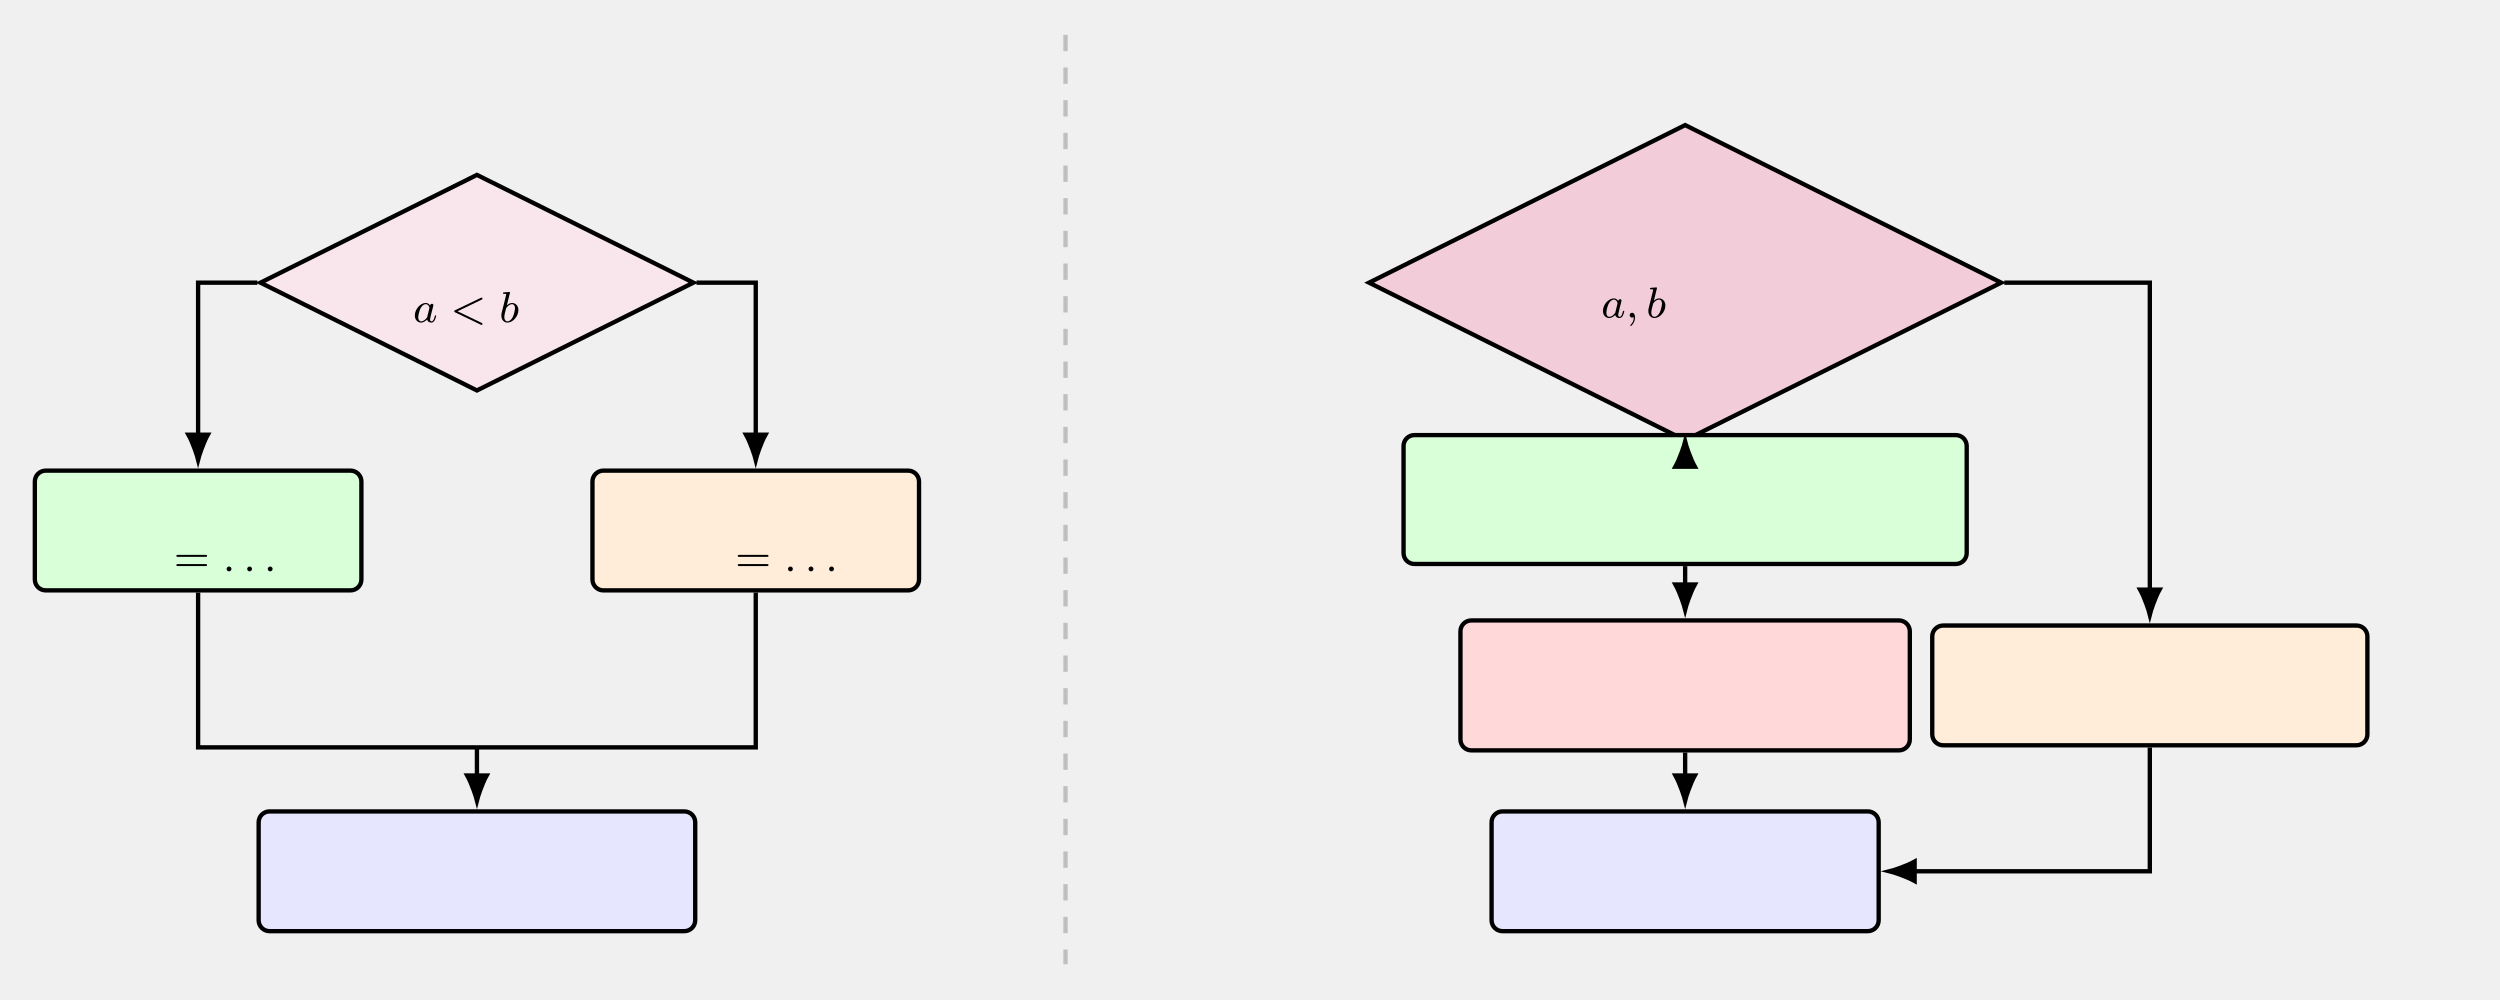
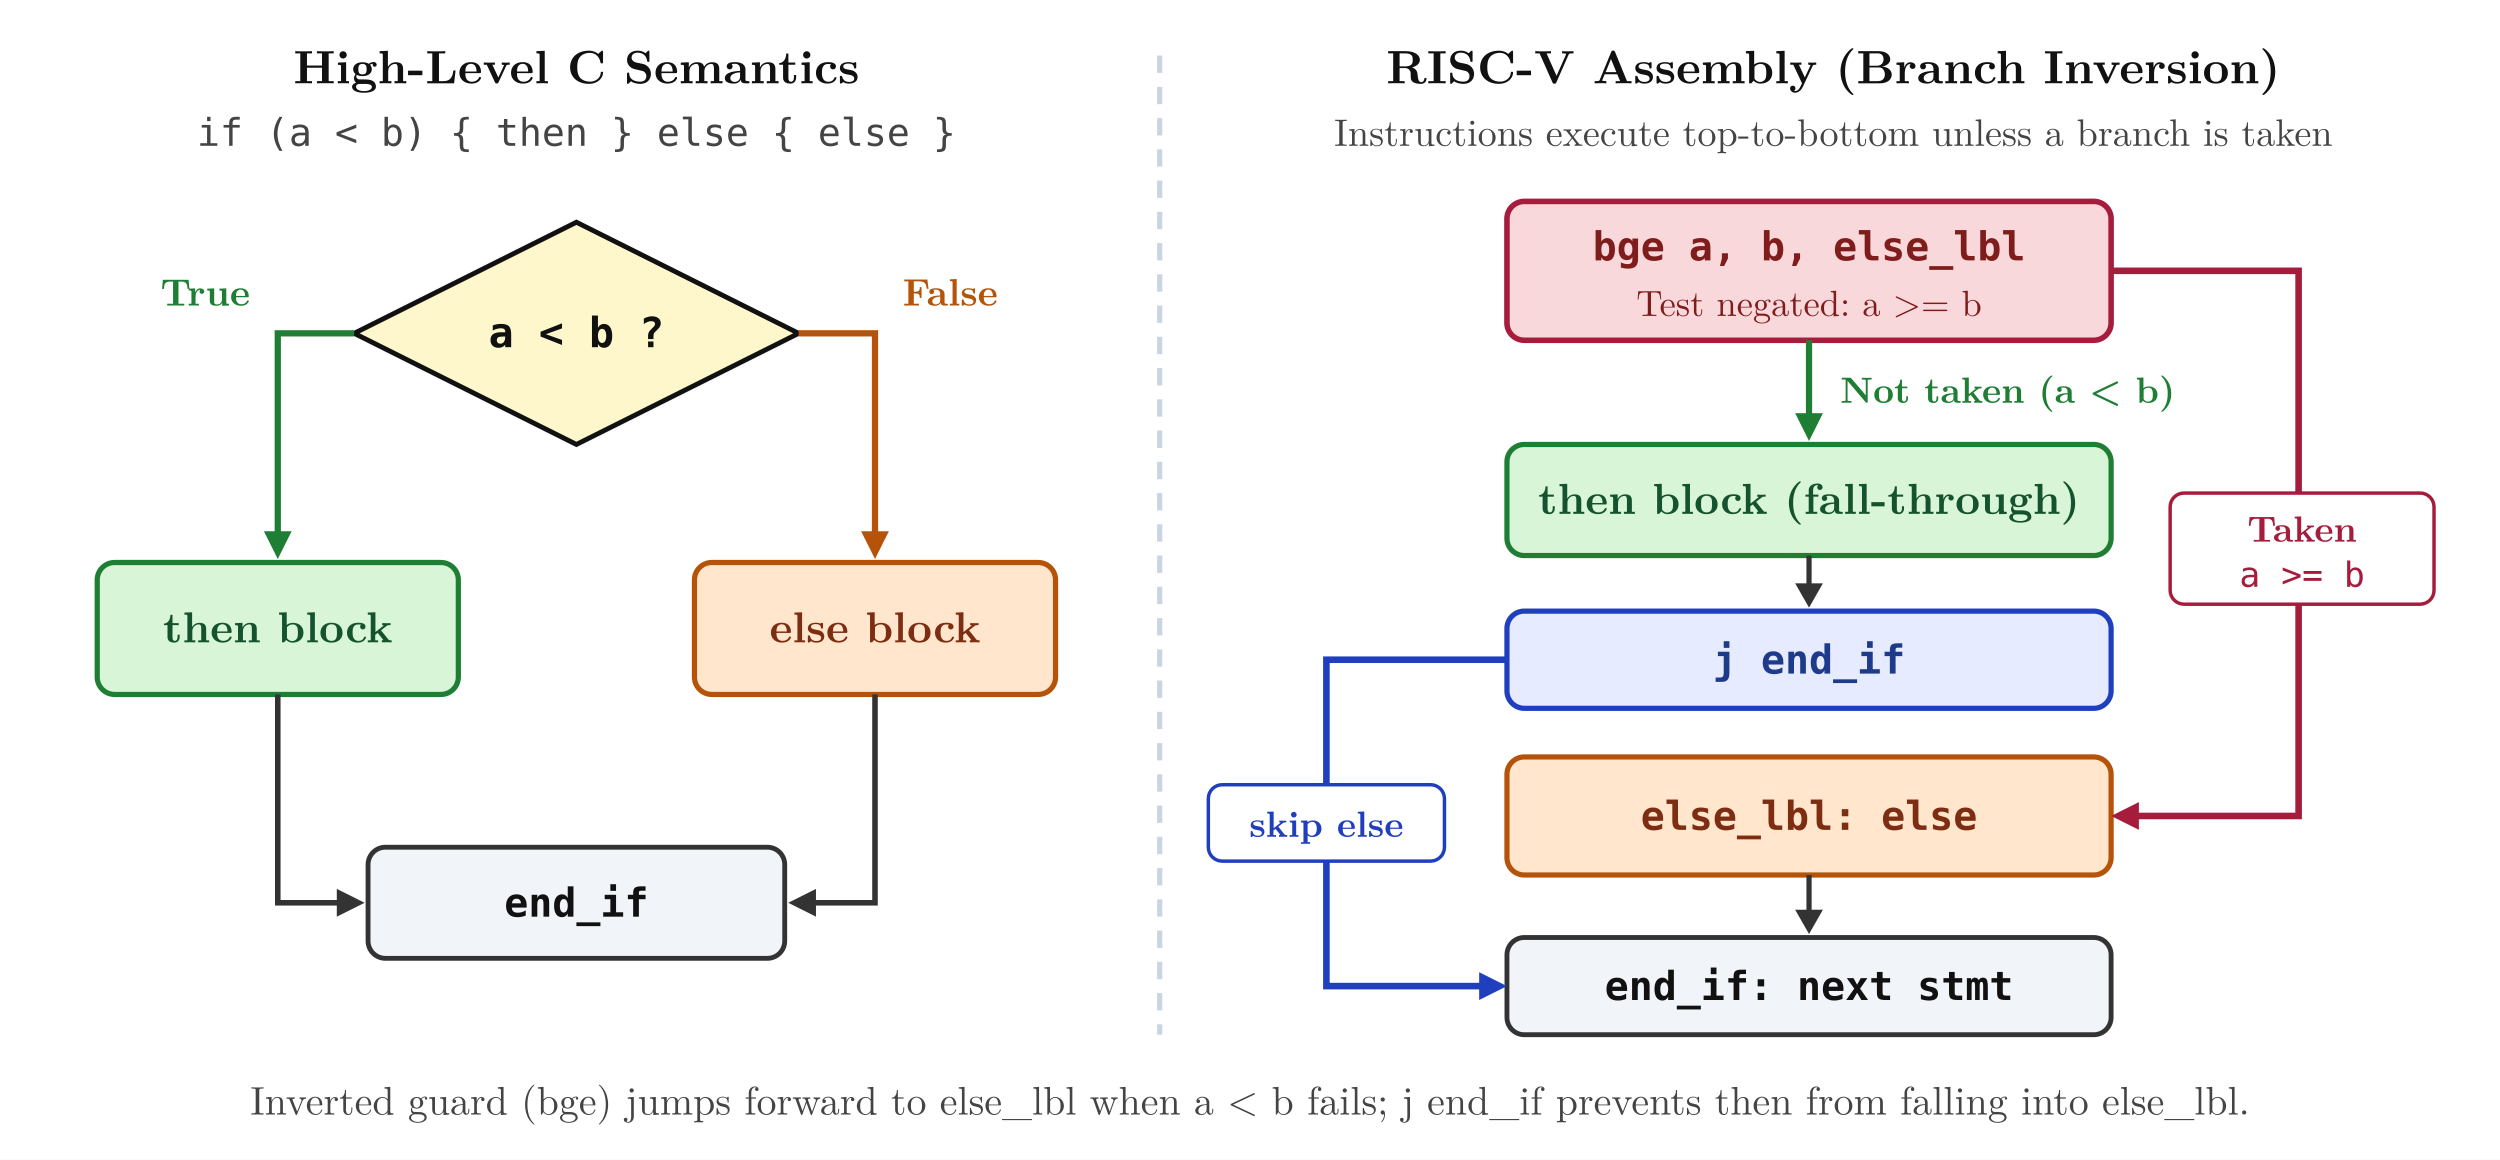
- <svg xmlns="http://www.w3.org/2000/svg" version="1.1" width="457.51pt" height="182.831pt" viewBox="0 -182.831 457.51 182.831">
-   <g id="page8">
-     <g transform="matrix(1 0 0 -1 0 0)">
-       <path d="M126.894 131.102L87.281 150.824L47.668 131.102L87.281 111.375Z" fill="#f9e6ec" />
-       <path d="M126.894 131.102L87.281 150.824L47.668 131.102L87.281 111.375Z" stroke="#000" fill="none" stroke-width=".797" stroke-miterlimit="10" />
-       <path d="M78.7 126.911C78.628 127.047 78.397 127.389 77.911 127.389C76.963 127.389 75.918 126.282 75.918 125.102C75.918 124.273 76.453 123.795 77.066 123.795C77.576 123.795 78.014 124.202 78.158 124.361C78.301 123.811 78.843 123.795 78.938 123.795C79.305 123.795 79.488 124.098 79.552 124.233C79.712 124.52 79.823 124.983 79.823 125.014C79.823 125.062 79.791 125.118 79.696 125.118C79.6 125.118 79.584 125.07 79.536 124.871C79.425 124.433 79.273 124.018 78.963 124.018C78.779 124.018 78.708 124.17 78.708 124.393C78.708 124.528 78.779 124.799 78.827 124.998C78.875 125.198 78.994 125.676 79.026 125.819L79.186 126.425C79.225 126.616 79.313 126.951 79.313 126.991C79.313 127.174 79.162 127.237 79.058 127.237C78.938 127.237 78.739 127.158 78.7 126.911ZM78.158 124.736C77.759 124.186 77.345 124.018 77.09 124.018C76.723 124.018 76.54 124.353 76.54 124.767C76.54 125.142 76.755 125.995 76.931 126.345C77.162 126.831 77.552 127.166 77.919 127.166C78.437 127.166 78.588 126.584 78.588 126.489C78.588 126.457 78.389 125.676 78.341 125.469C78.238 125.094 78.238 125.078 78.158 124.736Z" />
-       <path d="M88.129 127.987C88.224 128.034 88.296 128.082 88.296 128.186C88.296 128.289 88.216 128.369 88.113 128.369C88.089 128.369 88.073 128.369 87.969 128.313L83.292 126.066C83.196 126.018 83.125 125.971 83.125 125.867C83.125 125.763 83.196 125.716 83.292 125.668L87.969 123.421C88.073 123.365 88.089 123.365 88.113 123.365C88.216 123.365 88.296 123.445 88.296 123.548C88.296 123.652 88.224 123.7 88.129 123.748L83.73 125.867L88.129 127.987Z" />
-       <path d="M93.305 129.166C93.313 129.182 93.337 129.286 93.337 129.293C93.337 129.333 93.305 129.405 93.209 129.405C93.177 129.405 92.93 129.381 92.747 129.365L92.301 129.333C92.125 129.317 92.046 129.309 92.046 129.166C92.046 129.054 92.157 129.054 92.253 129.054C92.635 129.054 92.635 129.007 92.635 128.935C92.635 128.887 92.556 128.568 92.508 128.385L91.814 125.612C91.751 125.341 91.751 125.222 91.751 125.086C91.751 124.265 92.253 123.795 92.866 123.795C93.847 123.795 94.866 124.927 94.866 126.082C94.866 126.871 94.357 127.389 93.719 127.389C93.273 127.389 92.93 127.102 92.755 126.951L93.305 129.166ZM92.866 124.018C92.579 124.018 92.293 124.242 92.293 124.823C92.293 125.038 92.325 125.237 92.42 125.62C92.476 125.851 92.532 126.074 92.595 126.305C92.635 126.449 92.635 126.465 92.731 126.584C93.002 126.919 93.36 127.166 93.695 127.166C94.094 127.166 94.245 126.776 94.245 126.417C94.245 126.122 94.07 125.269 93.831 124.799C93.624 124.369 93.241 124.018 92.866 124.018Z" />
-       <path d="M64.144 96.703H8.367C7.266 96.703 6.375 95.809 6.375 94.711V76.781C6.375 75.684 7.266 74.789 8.367 74.789H64.144C65.246 74.789 66.137 75.684 66.137 76.781V94.711C66.137 95.809 65.246 96.703 64.144 96.703Z" fill="#d9ffd9" />
-       <path d="M64.144 96.703H8.367C7.266 96.703 6.375 95.809 6.375 94.711V76.781C6.375 75.684 7.266 74.789 8.367 74.789H64.144C65.246 74.789 66.137 75.684 66.137 76.781V94.711C66.137 95.809 65.246 96.703 64.144 96.703Z" stroke="#000" fill="none" stroke-width=".797" stroke-miterlimit="10" />
-       <path d="M37.627 80.922C37.746 80.922 37.905 80.922 37.905 81.106C37.905 81.289 37.714 81.289 37.595 81.289H32.583C32.463 81.289 32.272 81.289 32.272 81.106C32.272 80.922 32.431 80.922 32.551 80.922H37.627ZM37.595 79.233C37.714 79.233 37.905 79.233 37.905 79.417C37.905 79.6 37.746 79.6 37.627 79.6H32.551C32.431 79.6 32.272 79.6 32.272 79.417C32.272 79.233 32.463 79.233 32.583 79.233H37.595Z" />
-       <path d="M42.356 78.707C42.356 78.978 42.133 79.153 41.918 79.153C41.663 79.153 41.472 78.946 41.472 78.715C41.472 78.444 41.695 78.269 41.91 78.269C42.165 78.269 42.356 78.476 42.356 78.707Z" />
-       <path d="M46.119 78.707C46.119 78.978 45.895 79.153 45.68 79.153C45.425 79.153 45.234 78.946 45.234 78.715C45.234 78.444 45.457 78.269 45.672 78.269C45.927 78.269 46.119 78.476 46.119 78.707Z" />
-       <path d="M49.889 78.707C49.889 78.978 49.666 79.153 49.451 79.153C49.196 79.153 49.004 78.946 49.004 78.715C49.004 78.444 49.227 78.269 49.443 78.269C49.697 78.269 49.889 78.476 49.889 78.707Z" />
-       <path d="M166.191 96.703H110.414C109.316 96.703 108.422 95.809 108.422 94.711V76.781C108.422 75.684 109.316 74.789 110.414 74.789H166.191C167.293 74.789 168.184 75.684 168.184 76.781V94.711C168.184 95.809 167.293 96.703 166.191 96.703Z" fill="#ffecd9" />
-       <path d="M166.191 96.703H110.414C109.316 96.703 108.422 95.809 108.422 94.711V76.781C108.422 75.684 109.316 74.789 110.414 74.789H166.191C167.293 74.789 168.184 75.684 168.184 76.781V94.711C168.184 95.809 167.293 96.703 166.191 96.703Z" stroke="#000" fill="none" stroke-width=".797" stroke-miterlimit="10" />
-       <path d="M140.363 80.922C140.483 80.922 140.642 80.922 140.642 81.106C140.642 81.289 140.451 81.289 140.331 81.289H135.319C135.199 81.289 135.008 81.289 135.008 81.106C135.008 80.922 135.168 80.922 135.287 80.922H140.363ZM140.331 79.233C140.451 79.233 140.642 79.233 140.642 79.417C140.642 79.6 140.483 79.6 140.363 79.6H135.287C135.168 79.6 135.008 79.6 135.008 79.417C135.008 79.233 135.199 79.233 135.319 79.233H140.331Z" />
-       <path d="M145.094 78.707C145.094 78.978 144.871 79.153 144.656 79.153C144.401 79.153 144.209 78.946 144.209 78.715C144.209 78.444 144.432 78.269 144.647 78.269C144.902 78.269 145.094 78.476 145.094 78.707Z" />
-       <path d="M148.856 78.707C148.856 78.978 148.633 79.153 148.418 79.153C148.163 79.153 147.972 78.946 147.972 78.715C147.972 78.444 148.195 78.269 148.41 78.269C148.665 78.269 148.856 78.476 148.856 78.707Z" />
-       <path d="M152.618 78.707C152.618 78.978 152.395 79.153 152.18 79.153C151.925 79.153 151.734 78.946 151.734 78.715C151.734 78.444 151.957 78.269 152.172 78.269C152.427 78.269 152.618 78.476 152.618 78.707Z" />
-       <path d="M125.234 34.34H49.328C48.227 34.34 47.332 33.445 47.332 32.348V14.418C47.332 13.32 48.227 12.426 49.328 12.426H125.234C126.336 12.426 127.227 13.32 127.227 14.418V32.348C127.227 33.445 126.336 34.34 125.234 34.34Z" fill="#e6e6ff" />
-       <path d="M125.234 34.34H49.328C48.227 34.34 47.332 33.445 47.332 32.348V14.418C47.332 13.32 48.227 12.426 49.328 12.426H125.234C126.336 12.426 127.227 13.32 127.227 14.418V32.348C127.227 33.445 126.336 34.34 125.234 34.34Z" stroke="#000" fill="none" stroke-width=".797" stroke-miterlimit="10" />
-       <path d="M47.102 131.102H36.254V103.277" stroke="#000" fill="none" stroke-width=".797" stroke-miterlimit="10" />
-       <path d="M36.254 98.746C36.395 99.301 37.176 101.75 38.027 103.277H34.484C35.336 101.75 36.117 99.301 36.254 98.746Z" />
-       <path d="M36.254 98.746C36.395 99.301 37.176 101.75 38.027 103.277H34.484C35.336 101.75 36.117 99.301 36.254 98.746Z" stroke="#000" fill="none" stroke-width=".797" stroke-miterlimit="10" />
-       <path d="M127.461 131.102H138.305V103.277" stroke="#000" fill="none" stroke-width=".797" stroke-miterlimit="10" />
-       <path d="M138.304 98.746C138.441 99.301 139.226 101.75 140.078 103.277H136.531C137.382 101.75 138.168 99.301 138.304 98.746Z" />
-       <path d="M138.304 98.746C138.441 99.301 139.226 101.75 140.078 103.277H136.531C137.382 101.75 138.168 99.301 138.304 98.746Z" stroke="#000" fill="none" stroke-width=".797" stroke-miterlimit="10" />
-       <path d="M36.254 74.391V46.059H87.281" stroke="#000" fill="none" stroke-width=".797" stroke-miterlimit="10" />
-       <path d="M138.305 74.391V46.059H87.281" stroke="#000" fill="none" stroke-width=".797" stroke-miterlimit="10" />
-       <path d="M87.281 46.059V40.914" stroke="#000" fill="none" stroke-width=".797" stroke-miterlimit="10" />
-       <path d="M87.281 36.383C87.418 36.937 88.199 39.387 89.051 40.914H85.508C86.359 39.387 87.141 36.937 87.281 36.383Z" />
-       <path d="M87.281 36.383C87.418 36.937 88.199 39.387 89.051 40.914H85.508C86.359 39.387 87.141 36.937 87.281 36.383Z" stroke="#000" fill="none" stroke-width=".797" stroke-miterlimit="10" />
-       <path d="M194.996 176.457V6.375" stroke="#bfbfbf" fill="none" stroke-width=".797" stroke-miterlimit="10" stroke-dasharray="2.989 2.989" />
-       <path d="M366.227 131.102L308.387 159.938L250.543 131.102L308.387 102.262Z" fill="#f2ccd9" />
-       <path d="M366.227 131.102L308.387 159.938L250.543 131.102L308.387 102.262Z" stroke="#000" fill="none" stroke-width=".797" stroke-miterlimit="10" />
-       <path d="M296.129 127.746C296.057 127.882 295.826 128.224 295.34 128.224C294.392 128.224 293.348 127.117 293.348 125.937C293.348 125.108 293.882 124.63 294.495 124.63C295.005 124.63 295.444 125.037 295.587 125.196C295.731 124.646 296.272 124.63 296.368 124.63C296.734 124.63 296.918 124.933 296.982 125.068C297.141 125.355 297.253 125.818 297.253 125.849C297.253 125.897 297.221 125.953 297.125 125.953C297.029 125.953 297.014 125.905 296.966 125.706C296.854 125.268 296.703 124.853 296.392 124.853C296.209 124.853 296.137 125.005 296.137 125.228C296.137 125.363 296.209 125.634 296.256 125.833C296.304 126.033 296.424 126.511 296.456 126.654L296.615 127.26C296.655 127.451 296.743 127.786 296.743 127.826C296.743 128.009 296.591 128.073 296.488 128.073C296.368 128.073 296.169 127.993 296.129 127.746ZM295.587 125.571C295.189 125.021 294.774 124.853 294.519 124.853C294.153 124.853 293.969 125.188 293.969 125.603C293.969 125.977 294.185 126.83 294.36 127.18C294.591 127.666 294.982 128.001 295.348 128.001C295.866 128.001 296.018 127.419 296.018 127.324C296.018 127.292 295.818 126.511 295.77 126.304C295.667 125.929 295.667 125.913 295.587 125.571ZM298.994 124.829C298.994 124.312 298.882 123.858 298.388 123.363C298.356 123.339 298.34 123.323 298.34 123.284C298.34 123.22 298.404 123.172 298.46 123.172C298.556 123.172 299.217 123.802 299.217 124.734C299.217 125.244 299.026 125.594 298.675 125.594C298.396 125.594 298.237 125.371 298.237 125.156C298.237 124.933 298.388 124.71 298.683 124.71C298.874 124.71 298.994 124.822 298.994 124.829Z" />
-       <path d="M303.208 130.001C303.216 130.017 303.24 130.121 303.24 130.128C303.24 130.168 303.208 130.24 303.113 130.24C303.081 130.24 302.833 130.216 302.65 130.2L302.204 130.168C302.029 130.153 301.949 130.144 301.949 130.001C301.949 129.889 302.061 129.889 302.156 129.889C302.539 129.889 302.539 129.842 302.539 129.77C302.539 129.722 302.459 129.403 302.411 129.22L301.718 126.447C301.654 126.176 301.654 126.057 301.654 125.921C301.654 125.1 302.156 124.63 302.77 124.63C303.75 124.63 304.77 125.762 304.77 126.917C304.77 127.706 304.26 128.224 303.623 128.224C303.176 128.224 302.833 127.937 302.658 127.786L303.208 130.001ZM302.77 124.853C302.483 124.853 302.196 125.077 302.196 125.658C302.196 125.873 302.228 126.073 302.323 126.455C302.379 126.686 302.435 126.909 302.499 127.14C302.539 127.284 302.539 127.3 302.634 127.419C302.905 127.754 303.264 128.001 303.598 128.001C303.997 128.001 304.148 127.611 304.148 127.252C304.148 126.957 303.973 126.104 303.734 125.634C303.527 125.204 303.144 124.853 302.77 124.853Z" />
-       <path d="M357.922 103.207H258.848C257.746 103.207 256.855 102.316 256.855 101.215V81.617C256.855 80.516 257.746 79.621 258.848 79.621H357.922C359.023 79.621 359.914 80.516 359.914 81.617V101.215C359.914 102.316 359.023 103.207 357.922 103.207Z" fill="#d9ffd9" />
-       <path d="M357.922 103.207H258.848C257.746 103.207 256.855 102.316 256.855 101.215V81.617C256.855 80.516 257.746 79.621 258.848 79.621H357.922C359.023 79.621 359.914 80.516 359.914 81.617V101.215C359.914 102.316 359.023 103.207 357.922 103.207Z" stroke="#000" fill="none" stroke-width=".797" stroke-miterlimit="10" />
-       <path d="M347.512 69.289H269.262C268.16 69.289 267.266 68.395 267.266 67.297V47.504C267.266 46.402 268.16 45.512 269.262 45.512H347.512C348.609 45.512 349.504 46.402 349.504 47.504V67.297C349.504 68.395 348.609 69.289 347.512 69.289Z" fill="#ffd9d9" />
-       <path d="M347.512 69.289H269.262C268.16 69.289 267.266 68.395 267.266 67.297V47.504C267.266 46.402 268.16 45.512 269.262 45.512H347.512C348.609 45.512 349.504 46.402 349.504 47.504V67.297C349.504 68.395 348.609 69.289 347.512 69.289Z" stroke="#000" fill="none" stroke-width=".797" stroke-miterlimit="10" />
-       <path d="M431.246 68.355H355.602C354.504 68.355 353.609 67.465 353.609 66.363V48.438C353.609 47.336 354.504 46.441 355.602 46.441H431.246C432.348 46.441 433.242 47.336 433.242 48.438V66.363C433.242 67.465 432.348 68.355 431.246 68.355Z" fill="#ffecd9" />
-       <path d="M431.246 68.355H355.602C354.504 68.355 353.609 67.465 353.609 66.363V48.438C353.609 47.336 354.504 46.441 355.602 46.441H431.246C432.348 46.441 433.242 47.336 433.242 48.438V66.363C433.242 67.465 432.348 68.355 431.246 68.355Z" stroke="#000" fill="none" stroke-width=".797" stroke-miterlimit="10" />
-       <path d="M341.813 34.34H274.957C273.855 34.34 272.965 33.445 272.965 32.348V14.418C272.965 13.32 273.855 12.426 274.957 12.426H341.813C342.914 12.426 343.805 13.32 343.805 14.418V32.348C343.805 33.445 342.914 34.34 341.813 34.34Z" fill="#e6e6ff" />
-       <path d="M341.813 34.34H274.957C273.855 34.34 272.965 33.445 272.965 32.348V14.418C272.965 13.32 273.855 12.426 274.957 12.426H341.813C342.914 12.426 343.805 13.32 343.805 14.418V32.348C343.805 33.445 342.914 34.34 341.813 34.34Z" stroke="#000" fill="none" stroke-width=".797" stroke-miterlimit="10" />
-       <path d="M308.387 101.699V97.43" stroke="#000" fill="none" stroke-width=".797" stroke-miterlimit="10" />
-       <path d="M308.387 101.965C308.246 101.406 307.465 98.961 306.613 97.43H310.156C309.304 98.961 308.523 101.406 308.387 101.965Z" />
-       <path d="M308.387 101.965C308.246 101.406 307.465 98.961 306.613 97.43H310.156C309.304 98.961 308.523 101.406 308.387 101.965Z" stroke="#000" fill="none" stroke-width=".797" stroke-miterlimit="10" />
-       <path d="M308.387 79.223V75.863" stroke="#000" fill="none" stroke-width=".797" stroke-miterlimit="10" />
-       <path d="M308.387 71.328C308.523 71.887 309.304 74.336 310.156 75.863H306.613C307.465 74.336 308.246 71.887 308.387 71.328Z" />
-       <path d="M308.387 71.328C308.523 71.887 309.304 74.336 310.156 75.863H306.613C307.465 74.336 308.246 71.887 308.387 71.328Z" stroke="#000" fill="none" stroke-width=".797" stroke-miterlimit="10" />
-       <path d="M308.387 45.113V40.914" stroke="#000" fill="none" stroke-width=".797" stroke-miterlimit="10" />
-       <path d="M308.387 36.383C308.523 36.937 309.304 39.387 310.156 40.914H306.613C307.465 39.387 308.246 36.937 308.387 36.383Z" />
-       <path d="M308.387 36.383C308.523 36.937 309.304 39.387 310.156 40.914H306.613C307.465 39.387 308.246 36.937 308.387 36.383Z" stroke="#000" fill="none" stroke-width=".797" stroke-miterlimit="10" />
-       <path d="M366.793 131.102H393.426V74.93" stroke="#000" fill="none" stroke-width=".797" stroke-miterlimit="10" />
-       <path d="M393.426 70.398C393.563 70.953 394.348 73.402 395.2 74.93H391.653C392.504 73.402 393.289 70.953 393.426 70.398Z" />
-       <path d="M393.426 70.398C393.563 70.953 394.348 73.402 395.2 74.93H391.653C392.504 73.402 393.289 70.953 393.426 70.398Z" stroke="#000" fill="none" stroke-width=".797" stroke-miterlimit="10" />
-       <path d="M393.426 46.043V23.383H350.383" stroke="#000" fill="none" stroke-width=".797" stroke-miterlimit="10" />
-       <path d="M345.848 23.383C346.407 23.246 348.852 22.461 350.383 21.609V25.156C348.852 24.305 346.407 23.519 345.848 23.383Z" />
-       <path d="M345.848 23.383C346.407 23.246 348.852 22.461 350.383 21.609V25.156C348.852 24.305 346.407 23.519 345.848 23.383Z" stroke="#000" fill="none" stroke-width=".797" stroke-miterlimit="10" />
-     </g>
-   </g>
+ <svg xmlns="http://www.w3.org/2000/svg" width="720" height="334" viewBox="0 0 720 334" font-family="'Latin Modern Roman','CMU Serif','Times New Roman',serif" font-size="12.5">
+   <rect width="720" height="334" fill="#fff" />
+   <text x="166" y="24" text-anchor="middle" font-size="13.5" font-weight="bold" fill="#111">High-Level C Semantics</text>
+   <text x="166" y="42" text-anchor="middle" font-family="monospace" font-size="11" fill="#444">if (a &lt; b) { then } else { else }</text>
+   <polygon points="166,64 230,96 166,128 102,96" fill="#fff7cc" stroke="#111" stroke-width="1.4" />
+   <text x="166" y="100" text-anchor="middle" font-family="monospace" font-size="12" font-weight="bold" fill="#111">a &lt; b ?</text>
+   <polyline points="102,96 80,96 80,156" fill="none" stroke="#1e7e34" stroke-width="1.8" />
+   <polygon points="76,153 80,161 84,153" fill="#1e7e34" />
+   <text x="72" y="88" text-anchor="end" font-size="11" font-weight="bold" fill="#1e7e34">True</text>
+   <rect x="28" y="162" width="104" height="38" rx="5" fill="#d8f5d8" stroke="#1e7e34" stroke-width="1.5" />
+   <text x="80" y="185" text-anchor="middle" font-weight="bold" fill="#14532d">then block</text>
+   <polyline points="230,96 252,96 252,156" fill="none" stroke="#b45309" stroke-width="1.8" />
+   <polygon points="248,153 252,161 256,153" fill="#b45309" />
+   <text x="260" y="88" text-anchor="start" font-size="11" font-weight="bold" fill="#b45309">False</text>
+   <rect x="200" y="162" width="104" height="38" rx="5" fill="#ffe6cc" stroke="#b45309" stroke-width="1.5" />
+   <text x="252" y="185" text-anchor="middle" font-weight="bold" fill="#7c2d12">else block</text>
+   <polyline points="80,200 80,260 100,260" fill="none" stroke="#333" stroke-width="1.6" />
+   <polygon points="97,256 105,260 97,264" fill="#333" />
+   <polyline points="252,200 252,260 232,260" fill="none" stroke="#333" stroke-width="1.6" />
+   <polygon points="235,256 227,260 235,264" fill="#333" />
+   <rect x="106" y="244" width="120" height="32" rx="5" fill="#f1f5f9" stroke="#333" stroke-width="1.4" />
+   <text x="166" y="264" text-anchor="middle" font-family="monospace" font-size="11.5" font-weight="bold" fill="#111">end_if</text>
+   <line x1="334" y1="16" x2="334" y2="298" stroke="#cbd5e1" stroke-width="1.5" stroke-dasharray="5,4" />
+   <text x="528" y="24" text-anchor="middle" font-size="13.5" font-weight="bold" fill="#111">RISC-V Assembly (Branch Inversion)</text>
+   <text x="528" y="42" text-anchor="middle" font-size="11" fill="#444">Instructions execute top-to-bottom unless a branch is taken</text>
+   <rect x="434" y="58" width="174" height="40" rx="5" fill="#f9d8dc" stroke="#a61c3c" stroke-width="1.6" />
+   <text x="521" y="75" text-anchor="middle" font-family="monospace" font-size="11.5" font-weight="bold" fill="#7f1d1d">bge a, b, else_lbl</text>
+   <text x="521" y="91" text-anchor="middle" font-size="10.5" fill="#7f1d1d">Test negated: a &gt;= b</text>
+   <line x1="521" y1="98" x2="521" y2="122" stroke="#1e7e34" stroke-width="1.8" />
+   <polygon points="517,119 521,127 525,119" fill="#1e7e34" />
+   <text x="530" y="116" text-anchor="start" font-size="10.5" font-weight="bold" fill="#1e7e34">Not taken (a &lt; b)</text>
+   <rect x="434" y="128" width="174" height="32" rx="5" fill="#d8f5d8" stroke="#1e7e34" stroke-width="1.5" />
+   <text x="521" y="148" text-anchor="middle" font-weight="bold" fill="#14532d">then block (fall-through)</text>
+   <line x1="521" y1="160" x2="521" y2="171" stroke="#333" stroke-width="1.5" />
+   <polygon points="517,168 521,175 525,168" fill="#333" />
+   <rect x="434" y="176" width="174" height="28" rx="5" fill="#e6ebff" stroke="#1f3fbf" stroke-width="1.5" />
+   <text x="521" y="194" text-anchor="middle" font-family="monospace" font-size="11.5" font-weight="bold" fill="#1e3a8a">j end_if</text>
+   <rect x="434" y="218" width="174" height="34" rx="5" fill="#ffe6cc" stroke="#b45309" stroke-width="1.5" />
+   <text x="521" y="239" text-anchor="middle" font-family="monospace" font-size="11.5" font-weight="bold" fill="#7c2d12">else_lbl:  else</text>
+   <line x1="521" y1="252" x2="521" y2="265" stroke="#333" stroke-width="1.5" />
+   <polygon points="517,262 521,269 525,262" fill="#333" />
+   <rect x="434" y="270" width="174" height="28" rx="5" fill="#f1f5f9" stroke="#333" stroke-width="1.4" />
+   <text x="521" y="288" text-anchor="middle" font-family="monospace" font-size="11.5" font-weight="bold" fill="#111">end_if:  next stmt</text>
+   <polyline points="608,78 662,78 662,235 613,235" fill="none" stroke="#a61c3c" stroke-width="1.9" />
+   <polygon points="616,231 608,235 616,239" fill="#a61c3c" />
+   <rect x="625" y="142" width="76" height="32" rx="4" fill="#fff" stroke="#a61c3c" stroke-width="1" />
+   <text x="663" y="156" text-anchor="middle" font-size="10.5" font-weight="bold" fill="#a61c3c">Taken</text>
+   <text x="663" y="169" text-anchor="middle" font-family="monospace" font-size="10" fill="#a61c3c">a &gt;= b</text>
+   <polyline points="434,190 382,190 382,284 429,284" fill="none" stroke="#1f3fbf" stroke-width="1.9" />
+   <polygon points="426,280 434,284 426,288" fill="#1f3fbf" />
+   <rect x="348" y="226" width="68" height="22" rx="4" fill="#fff" stroke="#1f3fbf" stroke-width="1" />
+   <text x="382" y="241" text-anchor="middle" font-size="10.5" font-weight="bold" fill="#1f3fbf">skip else</text>
+   <text x="360" y="321" text-anchor="middle" font-size="11.5" fill="#444">Inverted guard (bge) jumps forward to else_lbl when a &lt; b fails; j end_if prevents then from falling into else_lbl.</text>
</svg>
